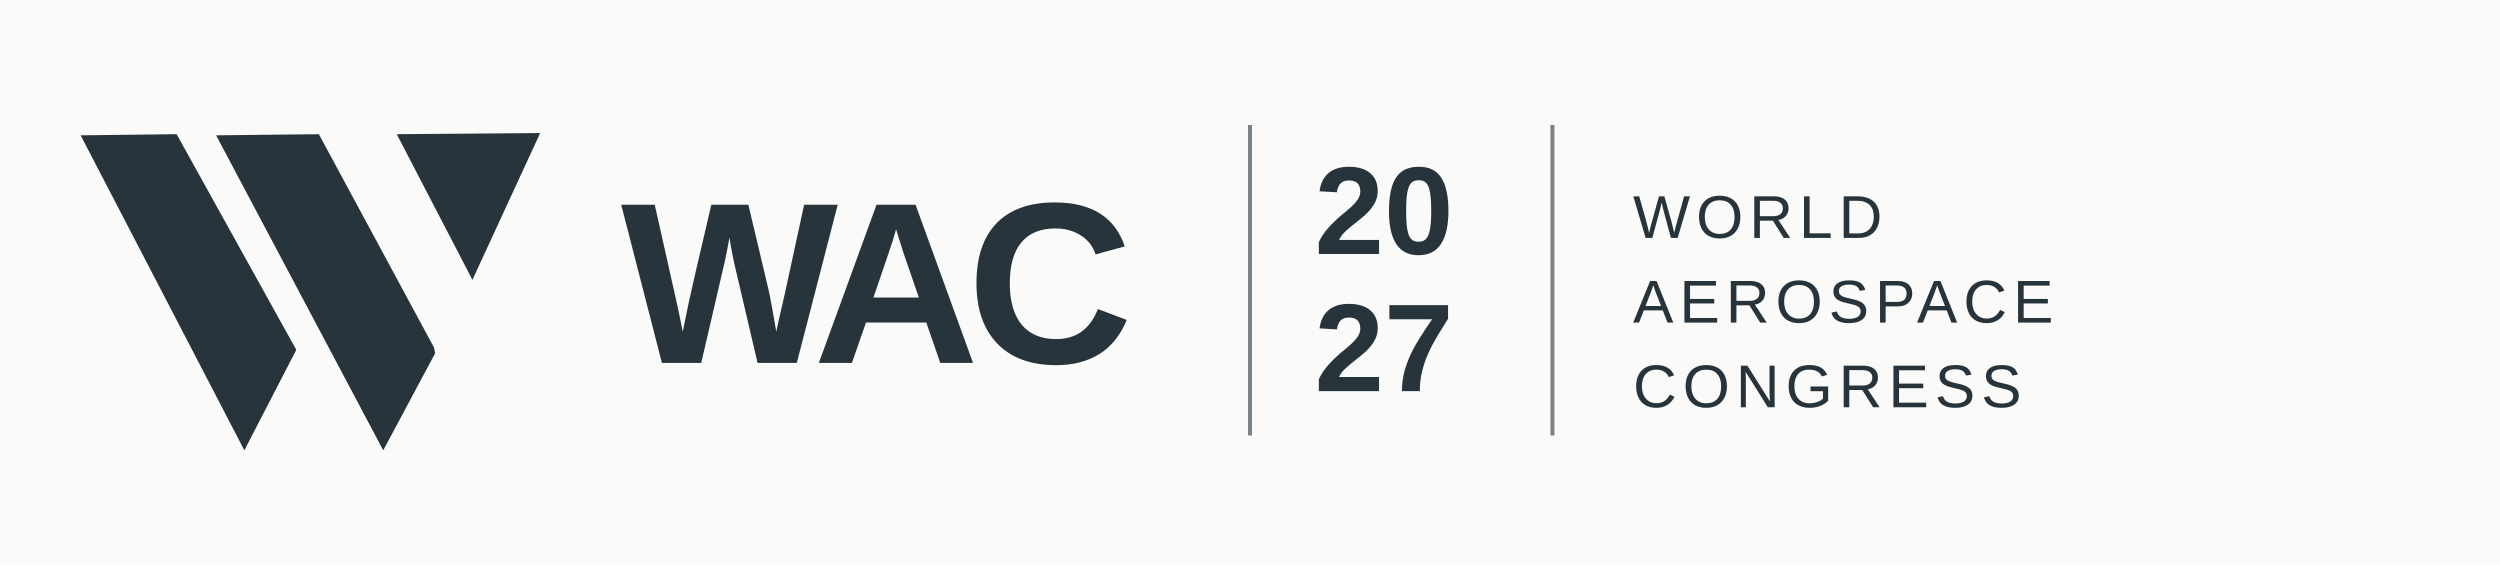
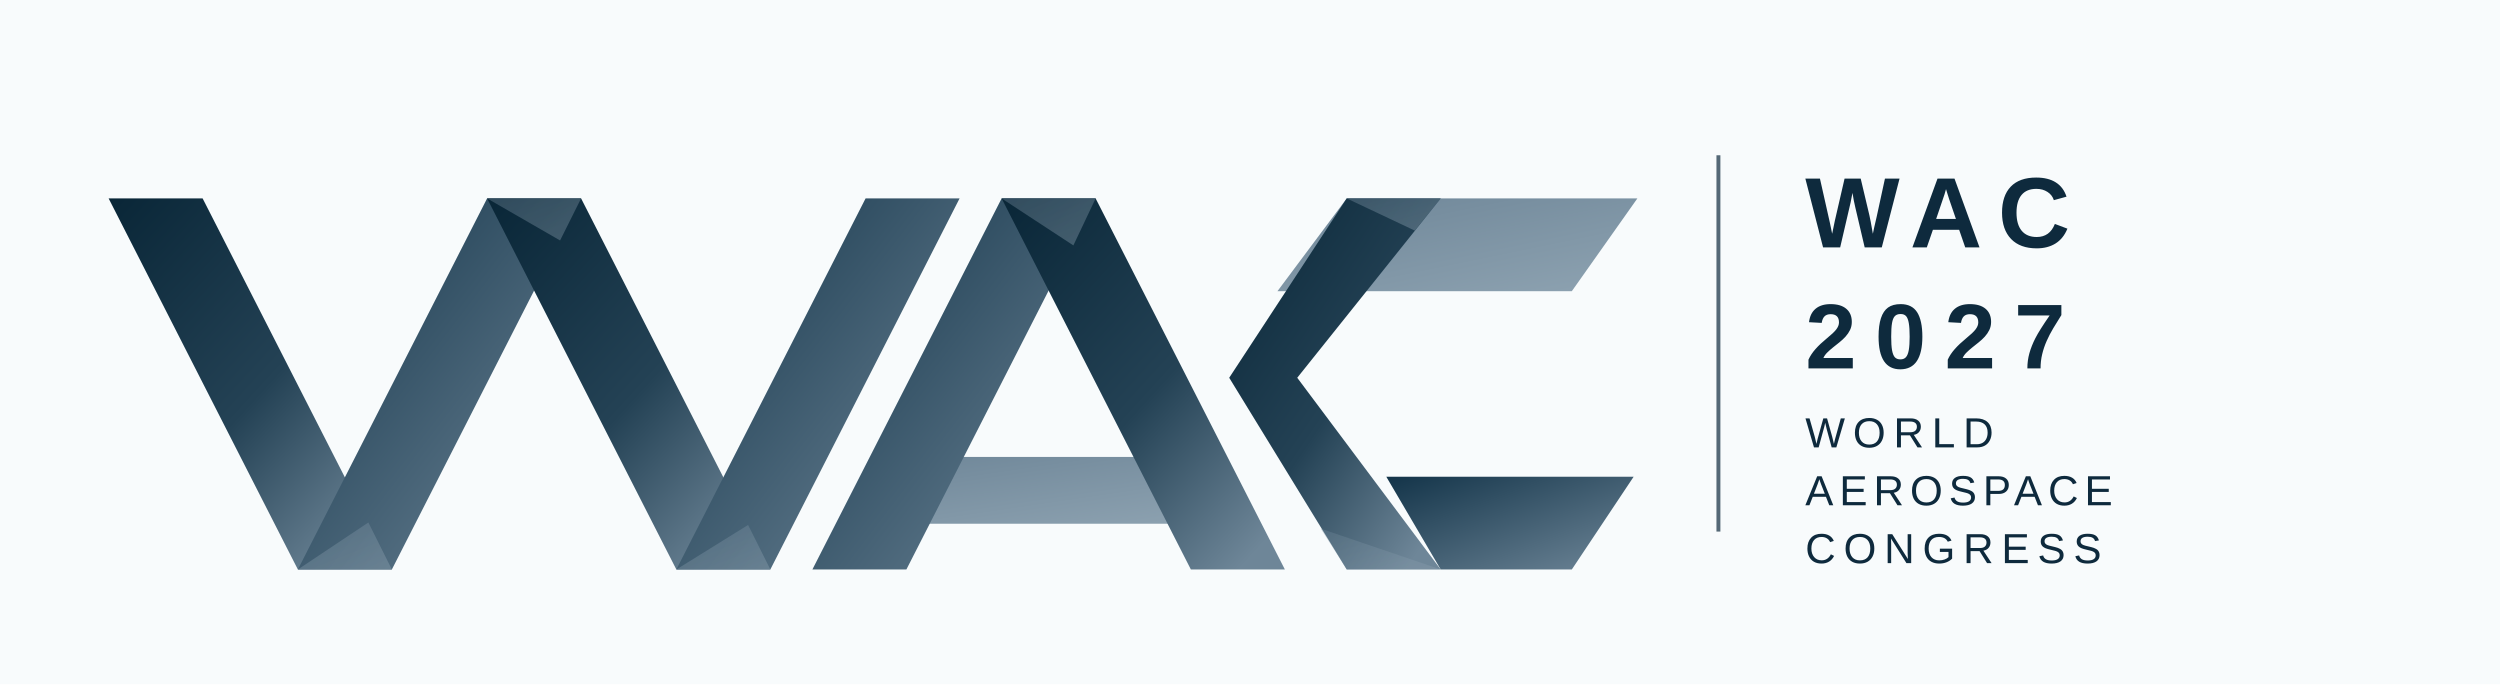
- <svg xmlns="http://www.w3.org/2000/svg" viewBox="0 0 620 140" role="img" aria-labelledby="t">
-   <rect width="620" height="140" fill="#FAFAF8" />
-   <g transform="translate(20 33) scale(.28)">
-     <path fill="#27343C" d="M0 2 L145 281 L191 192 L85 1 Z" />
-     <path fill="#27343C" d="M120 2 L268 281 L314 195 L313 190 L211 1 Z" />
-     <path fill="#27343C" d="M280 1 L347 130 L407 0 Z" />
+ <svg xmlns="http://www.w3.org/2000/svg" viewBox="0 0 950 260" role="img" aria-labelledby="t">
+   <rect width="950" height="260" fill="#f8fbfc" />
+   <g transform="translate(30 66) scale(.47)">
+     <defs>
+       <linearGradient id="front" x1="0" y1="0" x2=".84" y2="1">
+         <stop stop-color="#092637" />
+         <stop offset=".57" stop-color="#244255" />
+         <stop offset="1" stop-color="#6e8698" />
+       </linearGradient>
+       <linearGradient id="return" x1="0" y1="0" x2="1" y2="1">
+         <stop stop-color="#133449" />
+         <stop offset="1" stop-color="#6e8698" />
+       </linearGradient>
+       <linearGradient id="edge" x1="0" y1="0" x2=".8" y2="1">
+         <stop stop-color="#6e8698" />
+         <stop offset="1" stop-color="#8ba0af" />
+       </linearGradient>
+     </defs>
+     <path fill="url(#front)" d="M24 20H100L253 320H177Z" />
+     <path fill="url(#return)" d="M177 320H253L406 20H330Z" />
+     <path fill="url(#front)" d="M330 20H406L559 320H483Z" />
+     <path fill="url(#return)" d="M483 320H559L712 20H636Z" />
+     <path fill="url(#edge)" opacity=".42" d="M177 320H253L234 282Z" />
+     <path fill="url(#edge)" opacity=".4" d="M483 320H559L541 284Z" />
+     <path fill="url(#edge)" opacity=".38" d="M330 20H406L389 54Z" />
+     <path fill="url(#edge)" d="M658 229H903L926 283H631Z" />
+     <path fill="url(#return)" d="M593 320H669L822 20H746Z" />
+     <path fill="url(#front)" d="M746 20H822L975 320H899Z" />
+     <path fill="url(#edge)" opacity=".4" d="M746 20H822L804 58Z" />
+     <path fill="url(#edge)" d="M1025 20H1260L1207 95H969Z" />
+     <path fill="url(#front)" d="M1025 20H1101L985 165L1101 320H1025L930 165Z" />
+     <path fill="url(#return)" d="M1057 245H1257L1207 320H1101Z" />
+     <path fill="url(#edge)" opacity=".42" d="M1025 20H1101L1080 46Z" />
+     <path fill="url(#edge)" opacity=".35" d="M1101 320H1025L1004 287Z" />
  </g>
-   <text x="154" y="90" fill="#27343C" font-family="Arial,Helvetica,sans-serif" font-size="57" font-weight="750" letter-spacing="-3">WAC</text>
-   <path d="M310 31V108" stroke="#27343C" stroke-width="1" opacity=".6" />
-   <text x="326" y="63" fill="#27343C" font-family="Arial,Helvetica,sans-serif" font-size="31" font-weight="700">20</text>
-   <text x="326" y="97" fill="#27343C" font-family="Arial,Helvetica,sans-serif" font-size="31" font-weight="700">27</text>
-   <path d="M385 31V108" stroke="#27343C" stroke-width="1" opacity=".6" />
-   <text x="405" y="59" fill="#27343C" font-family="Arial,Helvetica,sans-serif" font-size="15" letter-spacing="1.5">WORLD</text>
-   <text x="405" y="80" fill="#27343C" font-family="Arial,Helvetica,sans-serif" font-size="15" letter-spacing="1.5">AEROSPACE</text>
-   <text x="405" y="101" fill="#27343C" font-family="Arial,Helvetica,sans-serif" font-size="15" letter-spacing="1.5">CONGRESS</text>
+   <path d="M653 59V202" stroke="#0E2A3D" stroke-width="1.5" opacity=".7" />
+   <text x="686" y="94" fill="#0E2A3D" font-family="Arial,Helvetica,sans-serif" font-size="38" font-weight="700" letter-spacing="6">WAC</text>
+   <text x="686" y="140" fill="#0E2A3D" font-family="Arial,Helvetica,sans-serif" font-size="35" font-weight="700" letter-spacing="7">2027</text>
+   <text x="686" y="170" fill="#0E2A3D" font-family="Arial,Helvetica,sans-serif" font-size="16" letter-spacing="3">WORLD</text>
+   <text x="686" y="192" fill="#0E2A3D" font-family="Arial,Helvetica,sans-serif" font-size="16" letter-spacing="2.3">AEROSPACE</text>
+   <text x="686" y="214" fill="#0E2A3D" font-family="Arial,Helvetica,sans-serif" font-size="16" letter-spacing="3">CONGRESS</text>
</svg>
